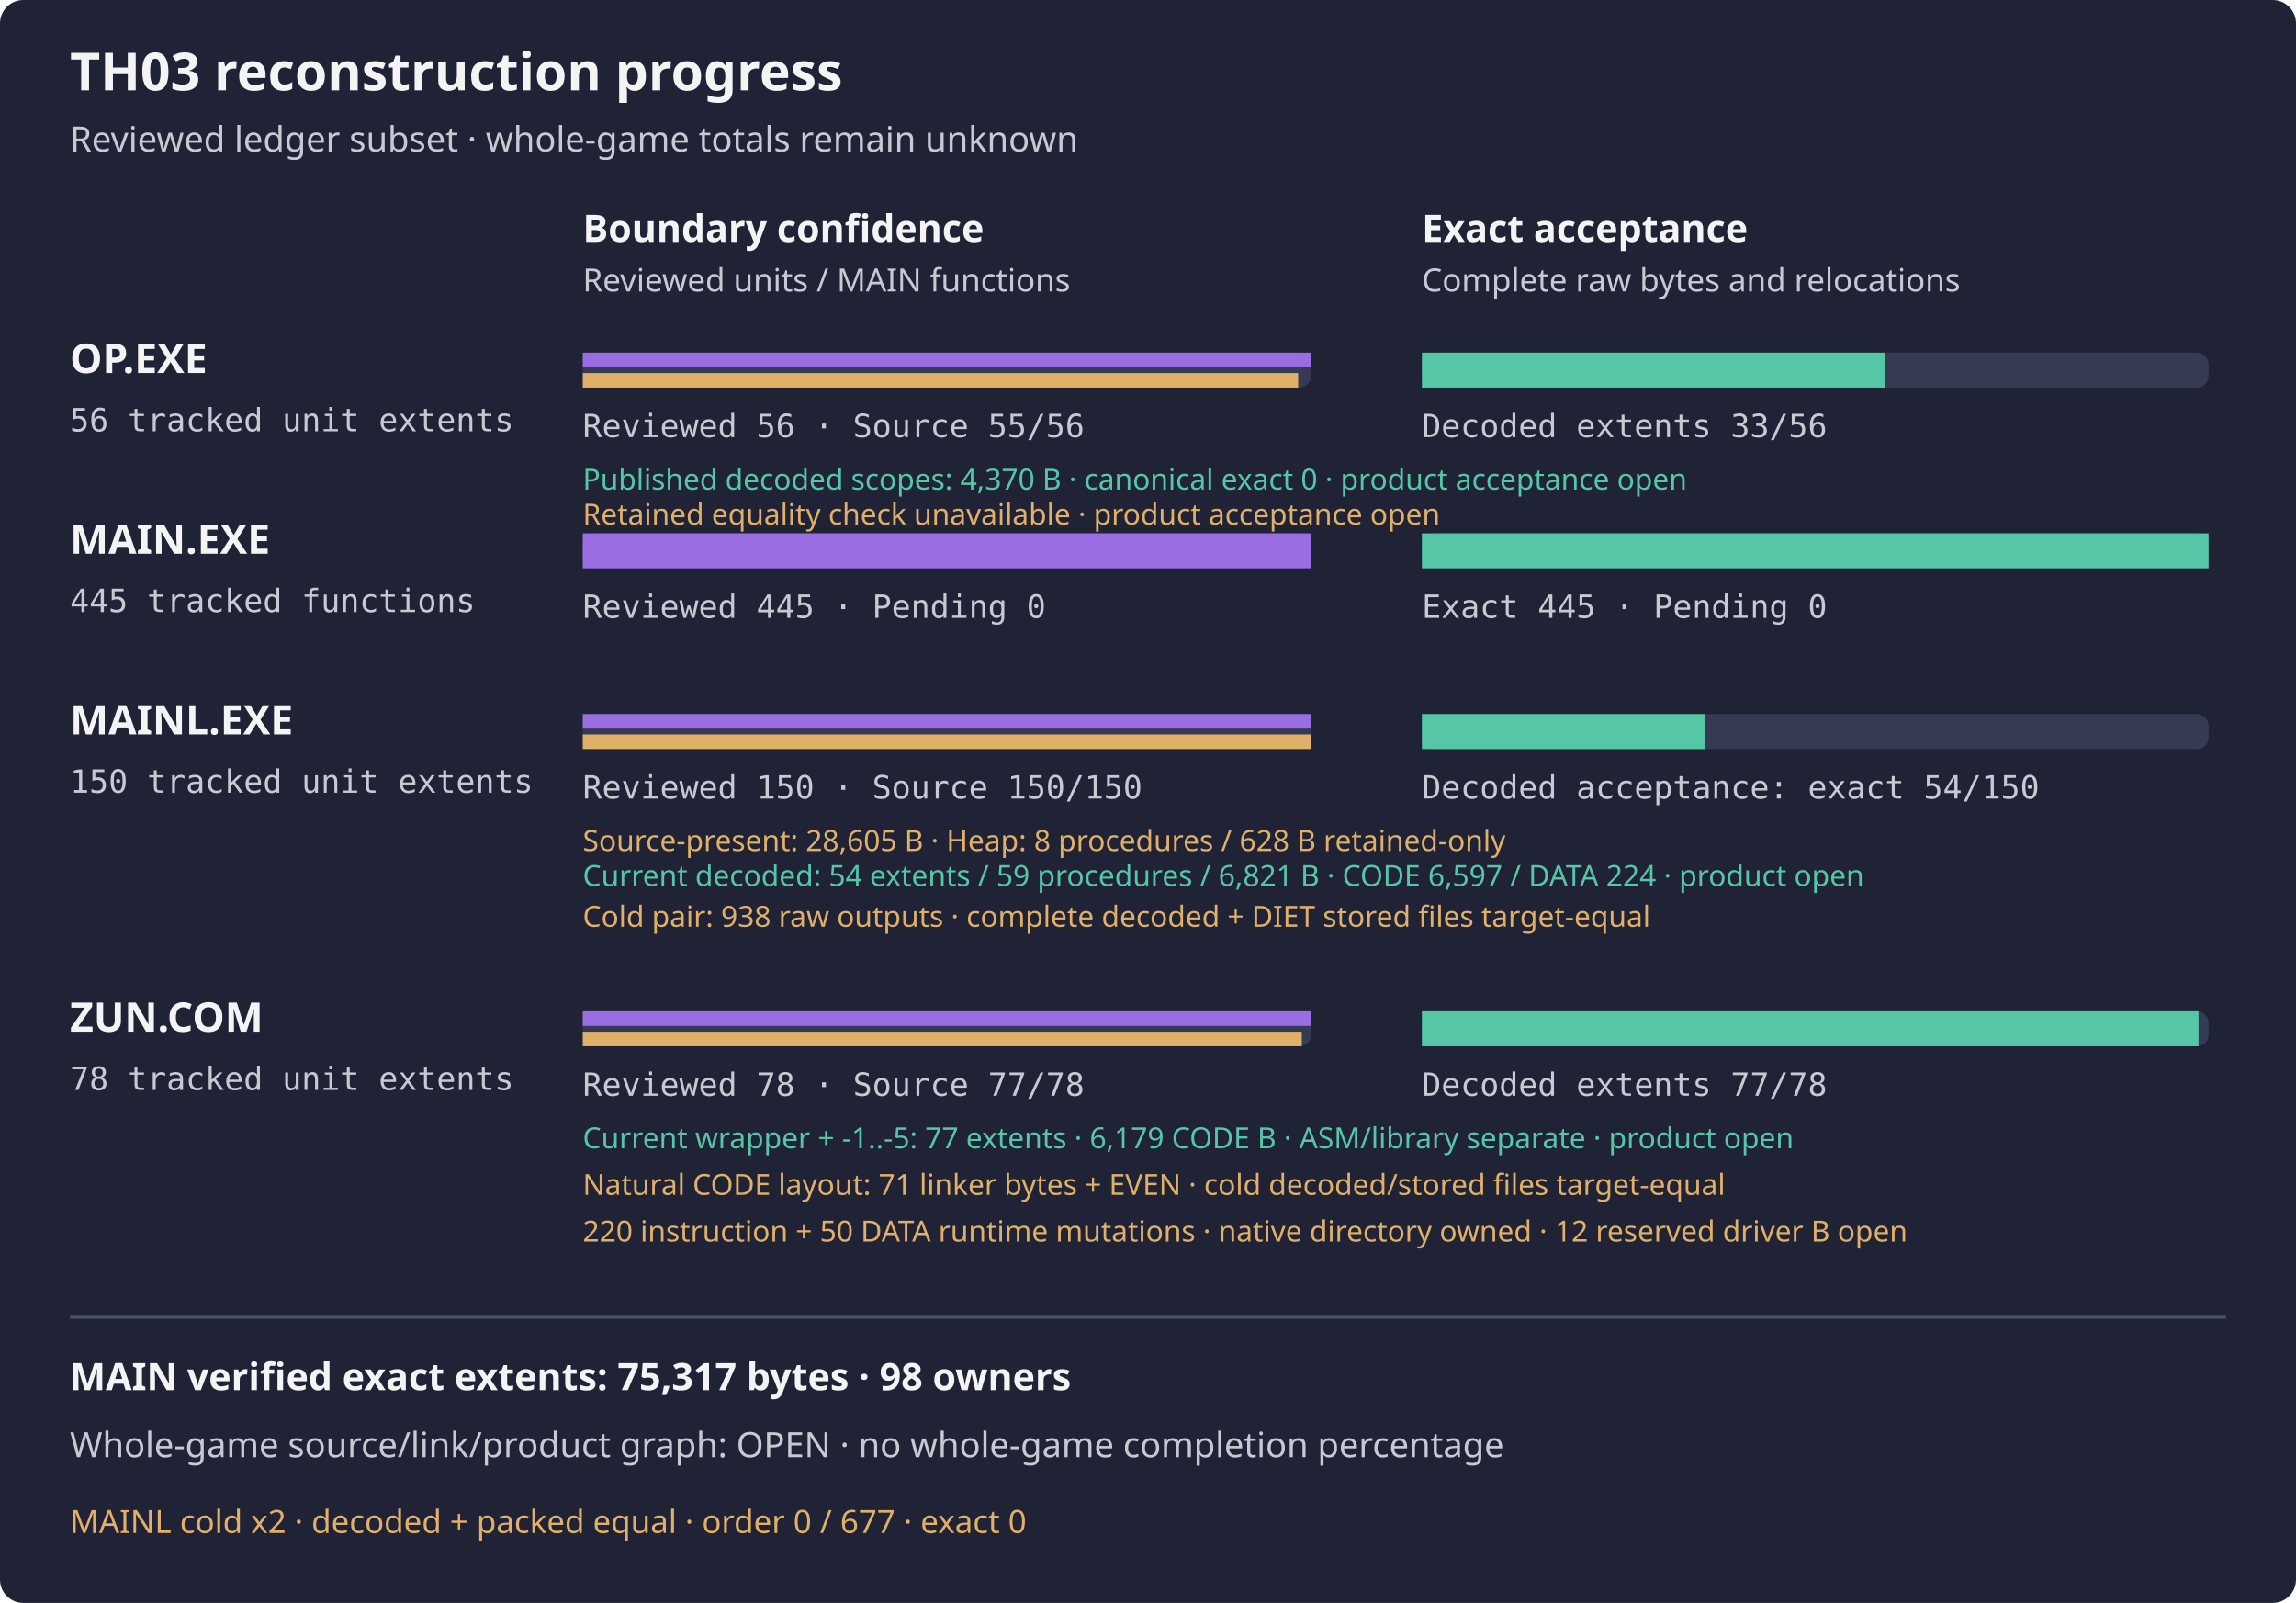
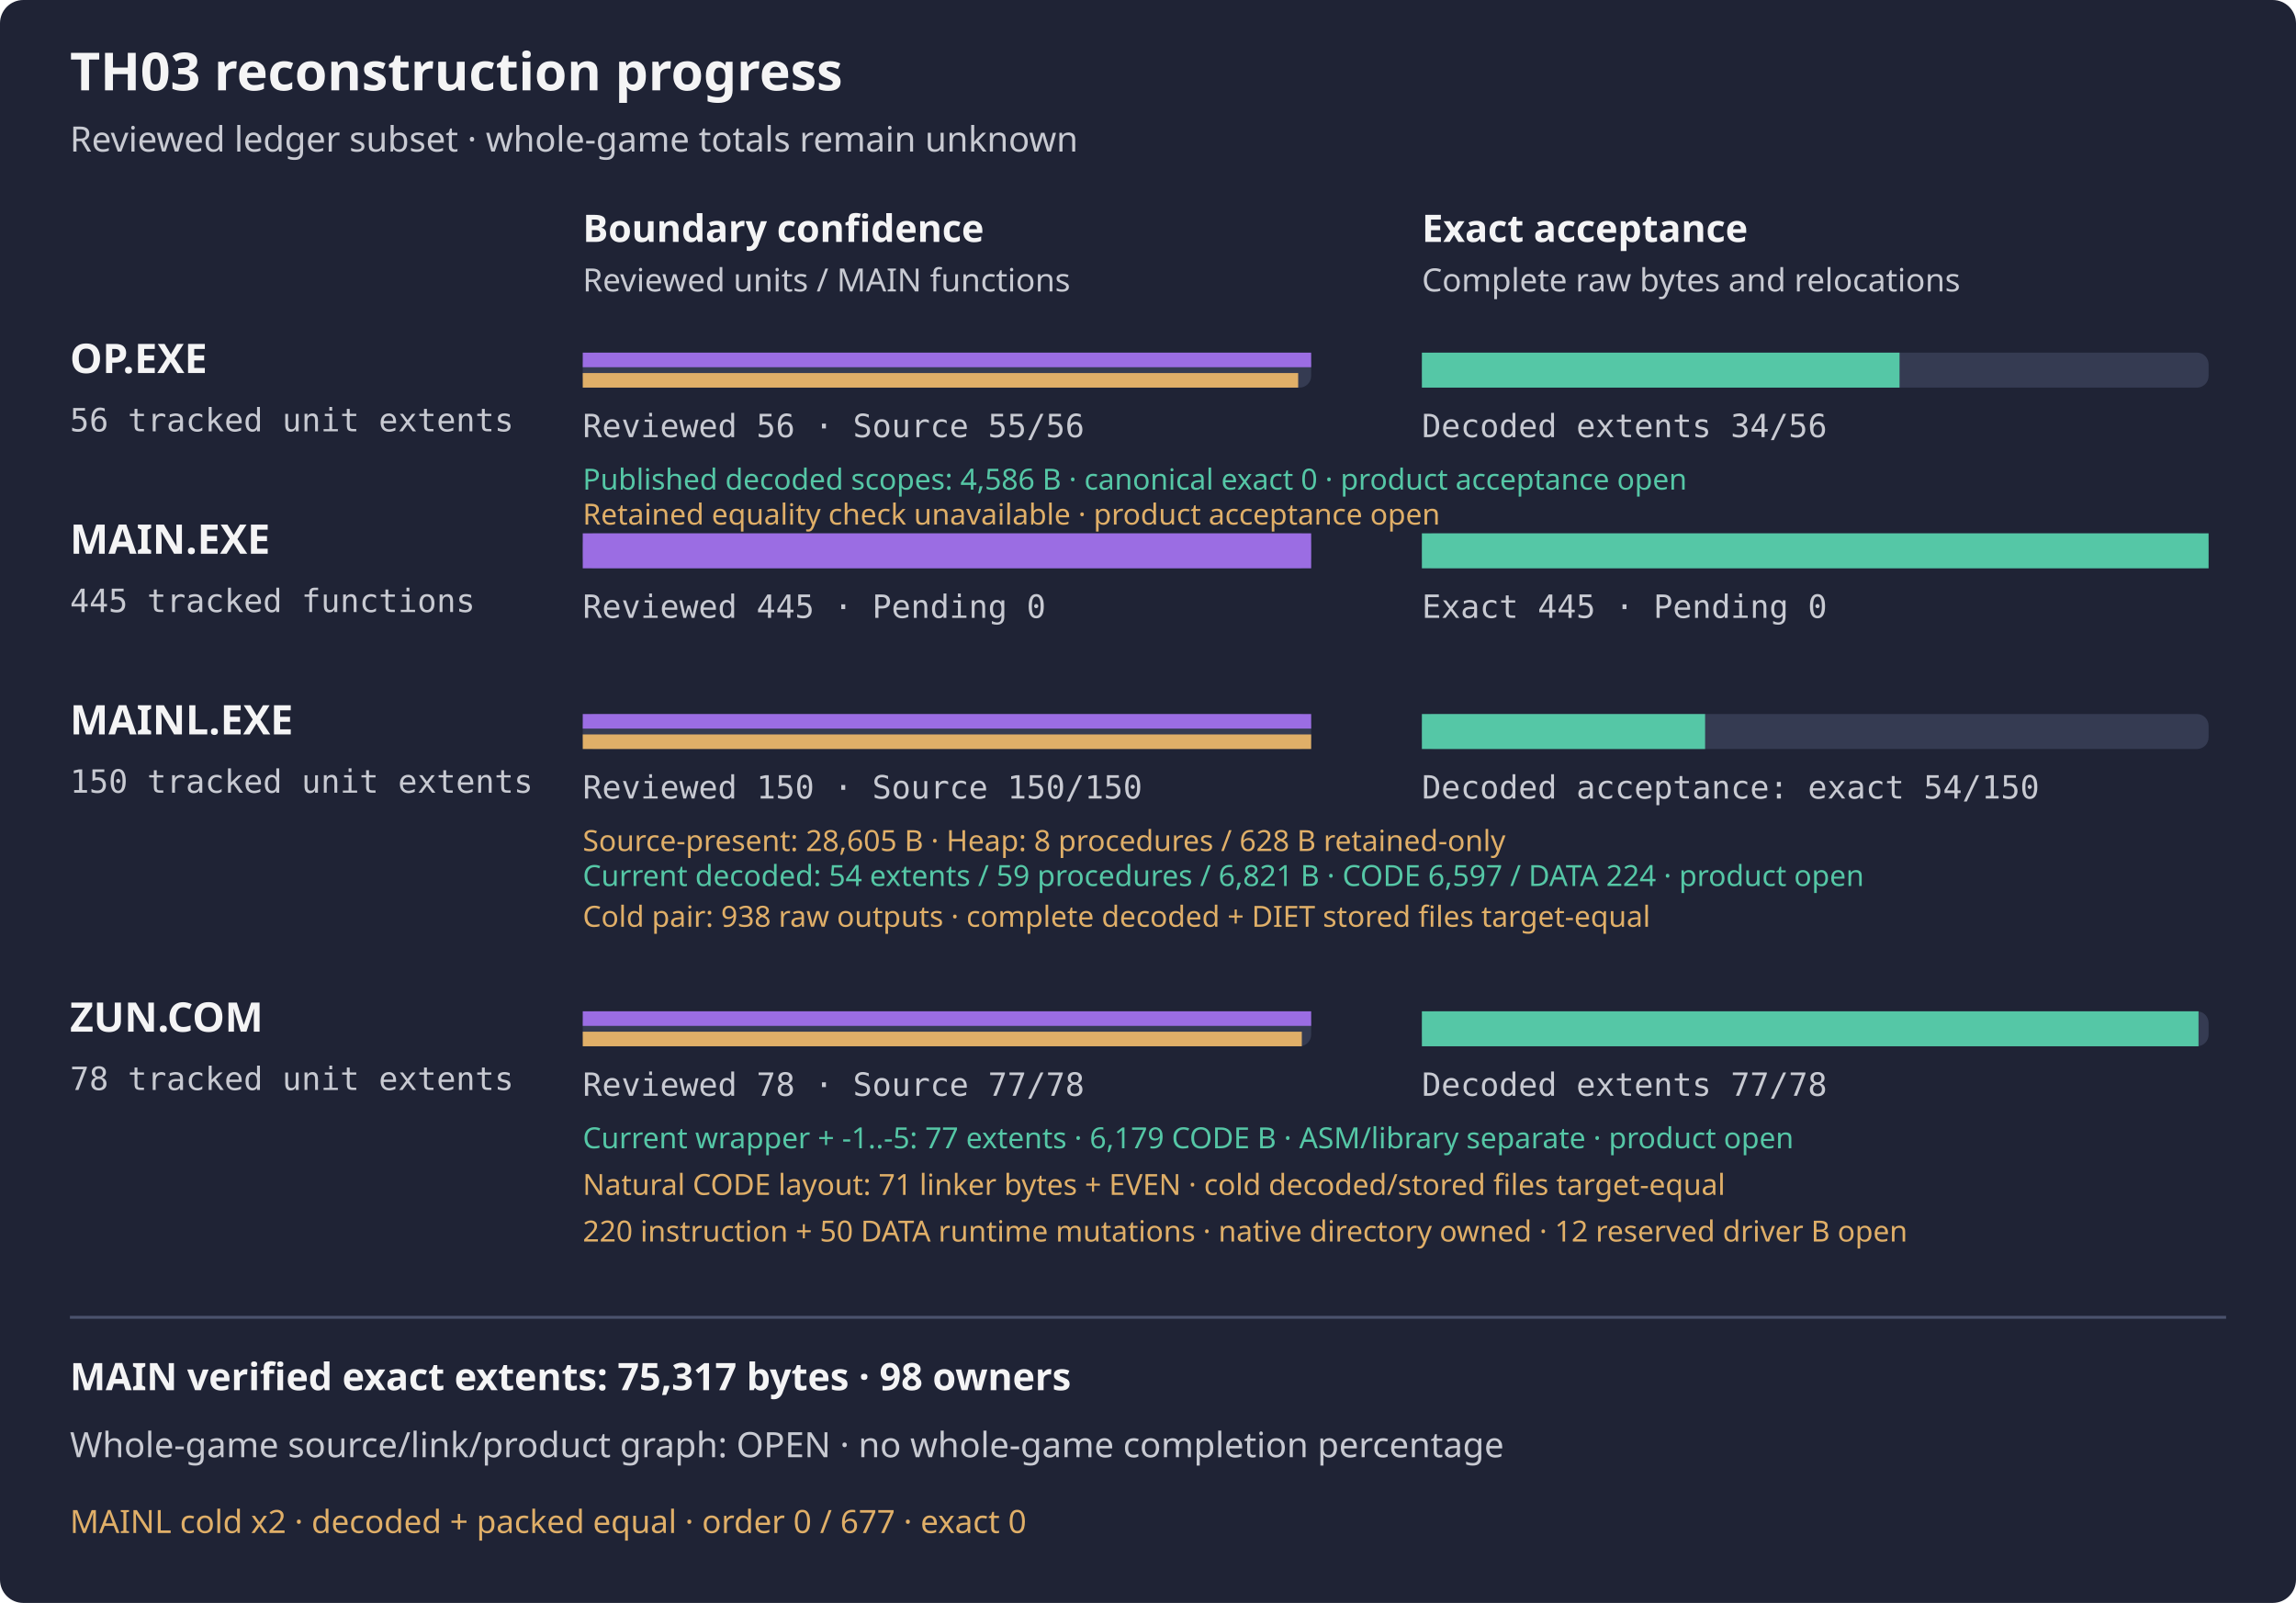
<svg xmlns="http://www.w3.org/2000/svg" width="788" height="550" viewBox="0 0 788 550" role="img" aria-label="TH03 reviewed subset reconstruction progress">
  <rect width="788" height="550" rx="8" fill="#1f2335" />
  <text x="24" y="31" fill="#f4f4f5" font-family="sans-serif" font-size="18" font-weight="600">TH03 reconstruction progress</text>
  <text x="24" y="52" fill="#c8cad2" font-family="sans-serif" font-size="12">Reviewed ledger subset · whole-game totals remain unknown</text>
  <text x="200" y="83" fill="#f4f4f5" font-family="sans-serif" font-size="13" font-weight="600">Boundary confidence</text>
  <text x="488" y="83" fill="#f4f4f5" font-family="sans-serif" font-size="13" font-weight="600">Exact acceptance</text>
  <text x="200" y="100" fill="#c8cad2" font-family="sans-serif" font-size="11">Reviewed units / MAIN functions</text>
  <text x="488" y="100" fill="#c8cad2" font-family="sans-serif" font-size="11">Complete raw bytes and relocations</text>
  <g aria-label="OP.EXE bars count tracked unit extents, not functions; source-present is not exact">
    <text x="24" y="128" fill="#f4f4f5" font-family="sans-serif" font-size="14" font-weight="600">OP.EXE</text>
    <text x="24" y="148" fill="#c8cad2" font-family="monospace" font-size="11">56 tracked unit extents</text>
    <rect x="200" y="121" width="250" height="12" rx="4" fill="#353b52" />
    <rect x="488" y="121" width="270" height="12" rx="4" fill="#353b52" />
    <rect x="200" y="121" width="250.00" height="5" fill="#9b6de3" />
    <rect x="200" y="128" width="245.54" height="5" fill="#e0af68" />
-     <rect x="488" y="121" width="159.11" height="12" fill="#55c7a6" />
+     <rect x="488" y="121" width="163.93" height="12" fill="#55c7a6" />
    <text x="200" y="150" fill="#c8cad2" font-family="monospace" font-size="11">Reviewed 56 · Source 55/56</text>
-     <text x="488" y="150" fill="#c8cad2" font-family="monospace" font-size="11">Decoded extents 33/56</text>
+     <text x="488" y="150" fill="#c8cad2" font-family="monospace" font-size="11">Decoded extents 34/56</text>
  </g>
-   <text x="200" y="168" fill="#55c7a6" font-family="sans-serif" font-size="10">Published decoded scopes: 4,370 B · canonical exact 0 · product acceptance open</text>
+   <text x="200" y="168" fill="#55c7a6" font-family="sans-serif" font-size="10">Published decoded scopes: 4,586 B · canonical exact 0 · product acceptance open</text>
  <text x="200" y="180" fill="#e0af68" font-family="sans-serif" font-size="10">Retained equality check unavailable · product acceptance open</text>
  <text x="24" y="190" fill="#f4f4f5" font-family="sans-serif" font-size="14" font-weight="600">MAIN.EXE</text>
  <text x="24" y="210" fill="#c8cad2" font-family="monospace" font-size="11">445 tracked functions</text>
  <rect x="200" y="183" width="250" height="12" rx="4" fill="#353b52" />
  <rect x="488" y="183" width="270" height="12" rx="4" fill="#353b52" />
  <rect x="200" y="183" width="250.00" height="12" fill="#9b6de3" />
  <rect x="488" y="183" width="270.00" height="12" fill="#55c7a6" />
  <text x="200" y="212" fill="#c8cad2" font-family="monospace" font-size="11">Reviewed 445 · Pending 0</text>
  <text x="488" y="212" fill="#c8cad2" font-family="monospace" font-size="11">Exact 445 · Pending 0</text>
  <g aria-label="MAINL bars count tracked unit extents, not functions; source-present is not exact">
    <text x="24" y="252" fill="#f4f4f5" font-family="sans-serif" font-size="14" font-weight="600">MAINL.EXE</text>
    <text x="24" y="272" fill="#c8cad2" font-family="monospace" font-size="11">150 tracked unit extents</text>
    <rect x="200" y="245" width="250" height="12" rx="4" fill="#353b52" />
    <rect x="488" y="245" width="270" height="12" rx="4" fill="#353b52" />
    <rect x="200" y="245" width="250.00" height="5" fill="#9b6de3" />
    <rect x="200" y="252" width="250.00" height="5" fill="#e0af68" />
    <rect x="488" y="245" width="97.20" height="12" fill="#55c7a6" />
    <text x="200" y="274" fill="#c8cad2" font-family="monospace" font-size="11">Reviewed 150 · Source 150/150</text>
    <text x="488" y="274" fill="#c8cad2" font-family="monospace" font-size="11">Decoded acceptance: exact 54/150</text>
    <text x="200" y="292" fill="#e0af68" font-family="sans-serif" font-size="10">Source-present: 28,605 B · Heap: 8 procedures / 628 B retained-only</text>
  </g>
  <text x="200" y="304" fill="#55c7a6" font-family="sans-serif" font-size="10">Current decoded: 54 extents / 59 procedures / 6,821 B · CODE 6,597 / DATA 224 · product open</text>
  <text x="200" y="318" fill="#e0af68" font-family="sans-serif" font-size="10">Cold pair: 938 raw outputs · complete decoded + DIET stored files target-equal</text>
  <g aria-label="ZUN.COM bars count tracked unit extents, not functions; source-present is not exact">
    <text x="24" y="354" fill="#f4f4f5" font-family="sans-serif" font-size="14" font-weight="600">ZUN.COM</text>
    <text x="24" y="374" fill="#c8cad2" font-family="monospace" font-size="11">78 tracked unit extents</text>
    <rect x="200" y="347" width="250" height="12" rx="4" fill="#353b52" />
    <rect x="488" y="347" width="270" height="12" rx="4" fill="#353b52" />
    <rect x="200" y="347" width="250.00" height="5" fill="#9b6de3" />
    <rect x="200" y="354" width="246.79" height="5" fill="#e0af68" />
    <rect x="488" y="347" width="266.54" height="12" fill="#55c7a6" />
    <text x="200" y="376" fill="#c8cad2" font-family="monospace" font-size="11">Reviewed 78 · Source 77/78</text>
    <text x="488" y="376" fill="#c8cad2" font-family="monospace" font-size="11">Decoded extents 77/78</text>
  </g>
  <text x="200" y="394" fill="#55c7a6" font-family="sans-serif" font-size="10">Current wrapper + -1..-5: 77 extents · 6,179 CODE B · ASM/library separate · product open</text>
  <text x="200" y="410" fill="#e0af68" font-family="sans-serif" font-size="10">Natural CODE layout: 71 linker bytes + EVEN · cold decoded/stored files target-equal</text>
  <text x="200" y="426" fill="#e0af68" font-family="sans-serif" font-size="10">220 instruction + 50 DATA runtime mutations · native directory owned · 12 reserved driver B open</text>
  <path d="M24 452 H764" stroke="#4b526d" />
  <text x="24" y="477" fill="#f4f4f5" font-family="sans-serif" font-size="13" font-weight="600">MAIN verified exact extents: 75,317 bytes · 98 owners</text>
  <text x="24" y="500" fill="#c8cad2" font-family="sans-serif" font-size="12">Whole-game source/link/product graph: OPEN · no whole-game completion percentage</text>
  <text x="24" y="526" fill="#e0af68" font-family="sans-serif" font-size="11">MAINL cold x2 · decoded + packed equal · order 0 / 677 · exact 0</text>
</svg>
